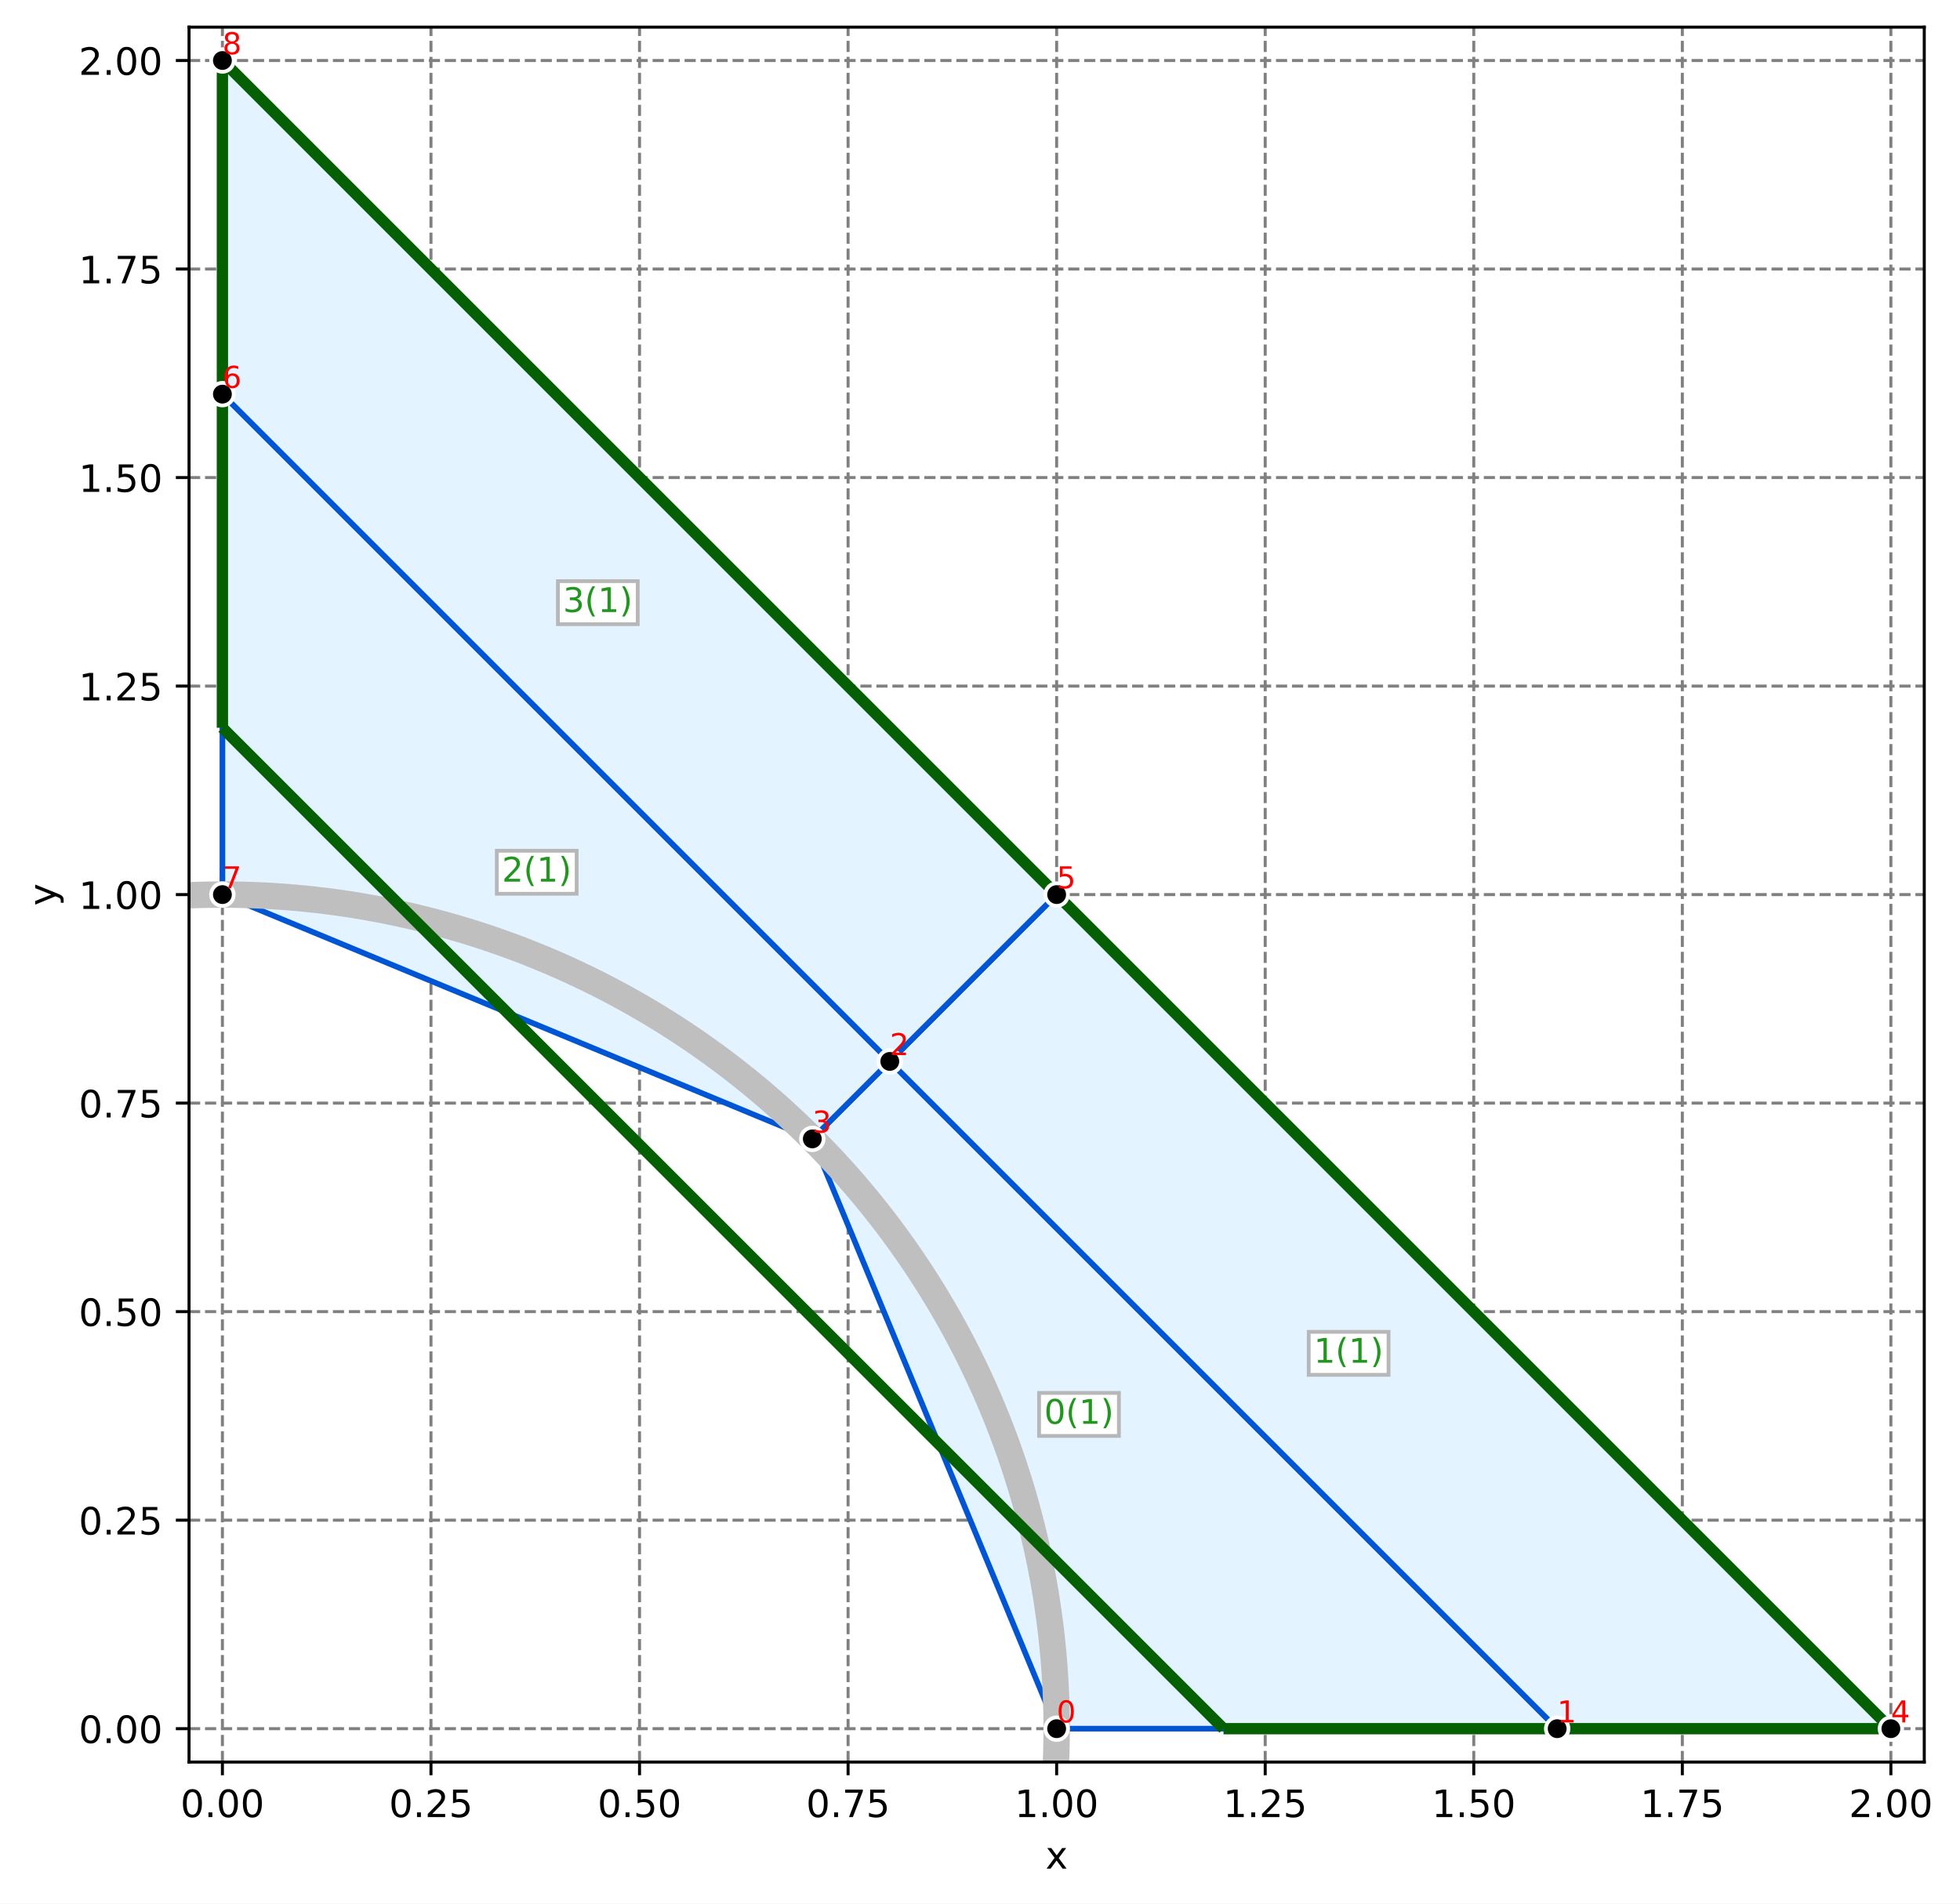
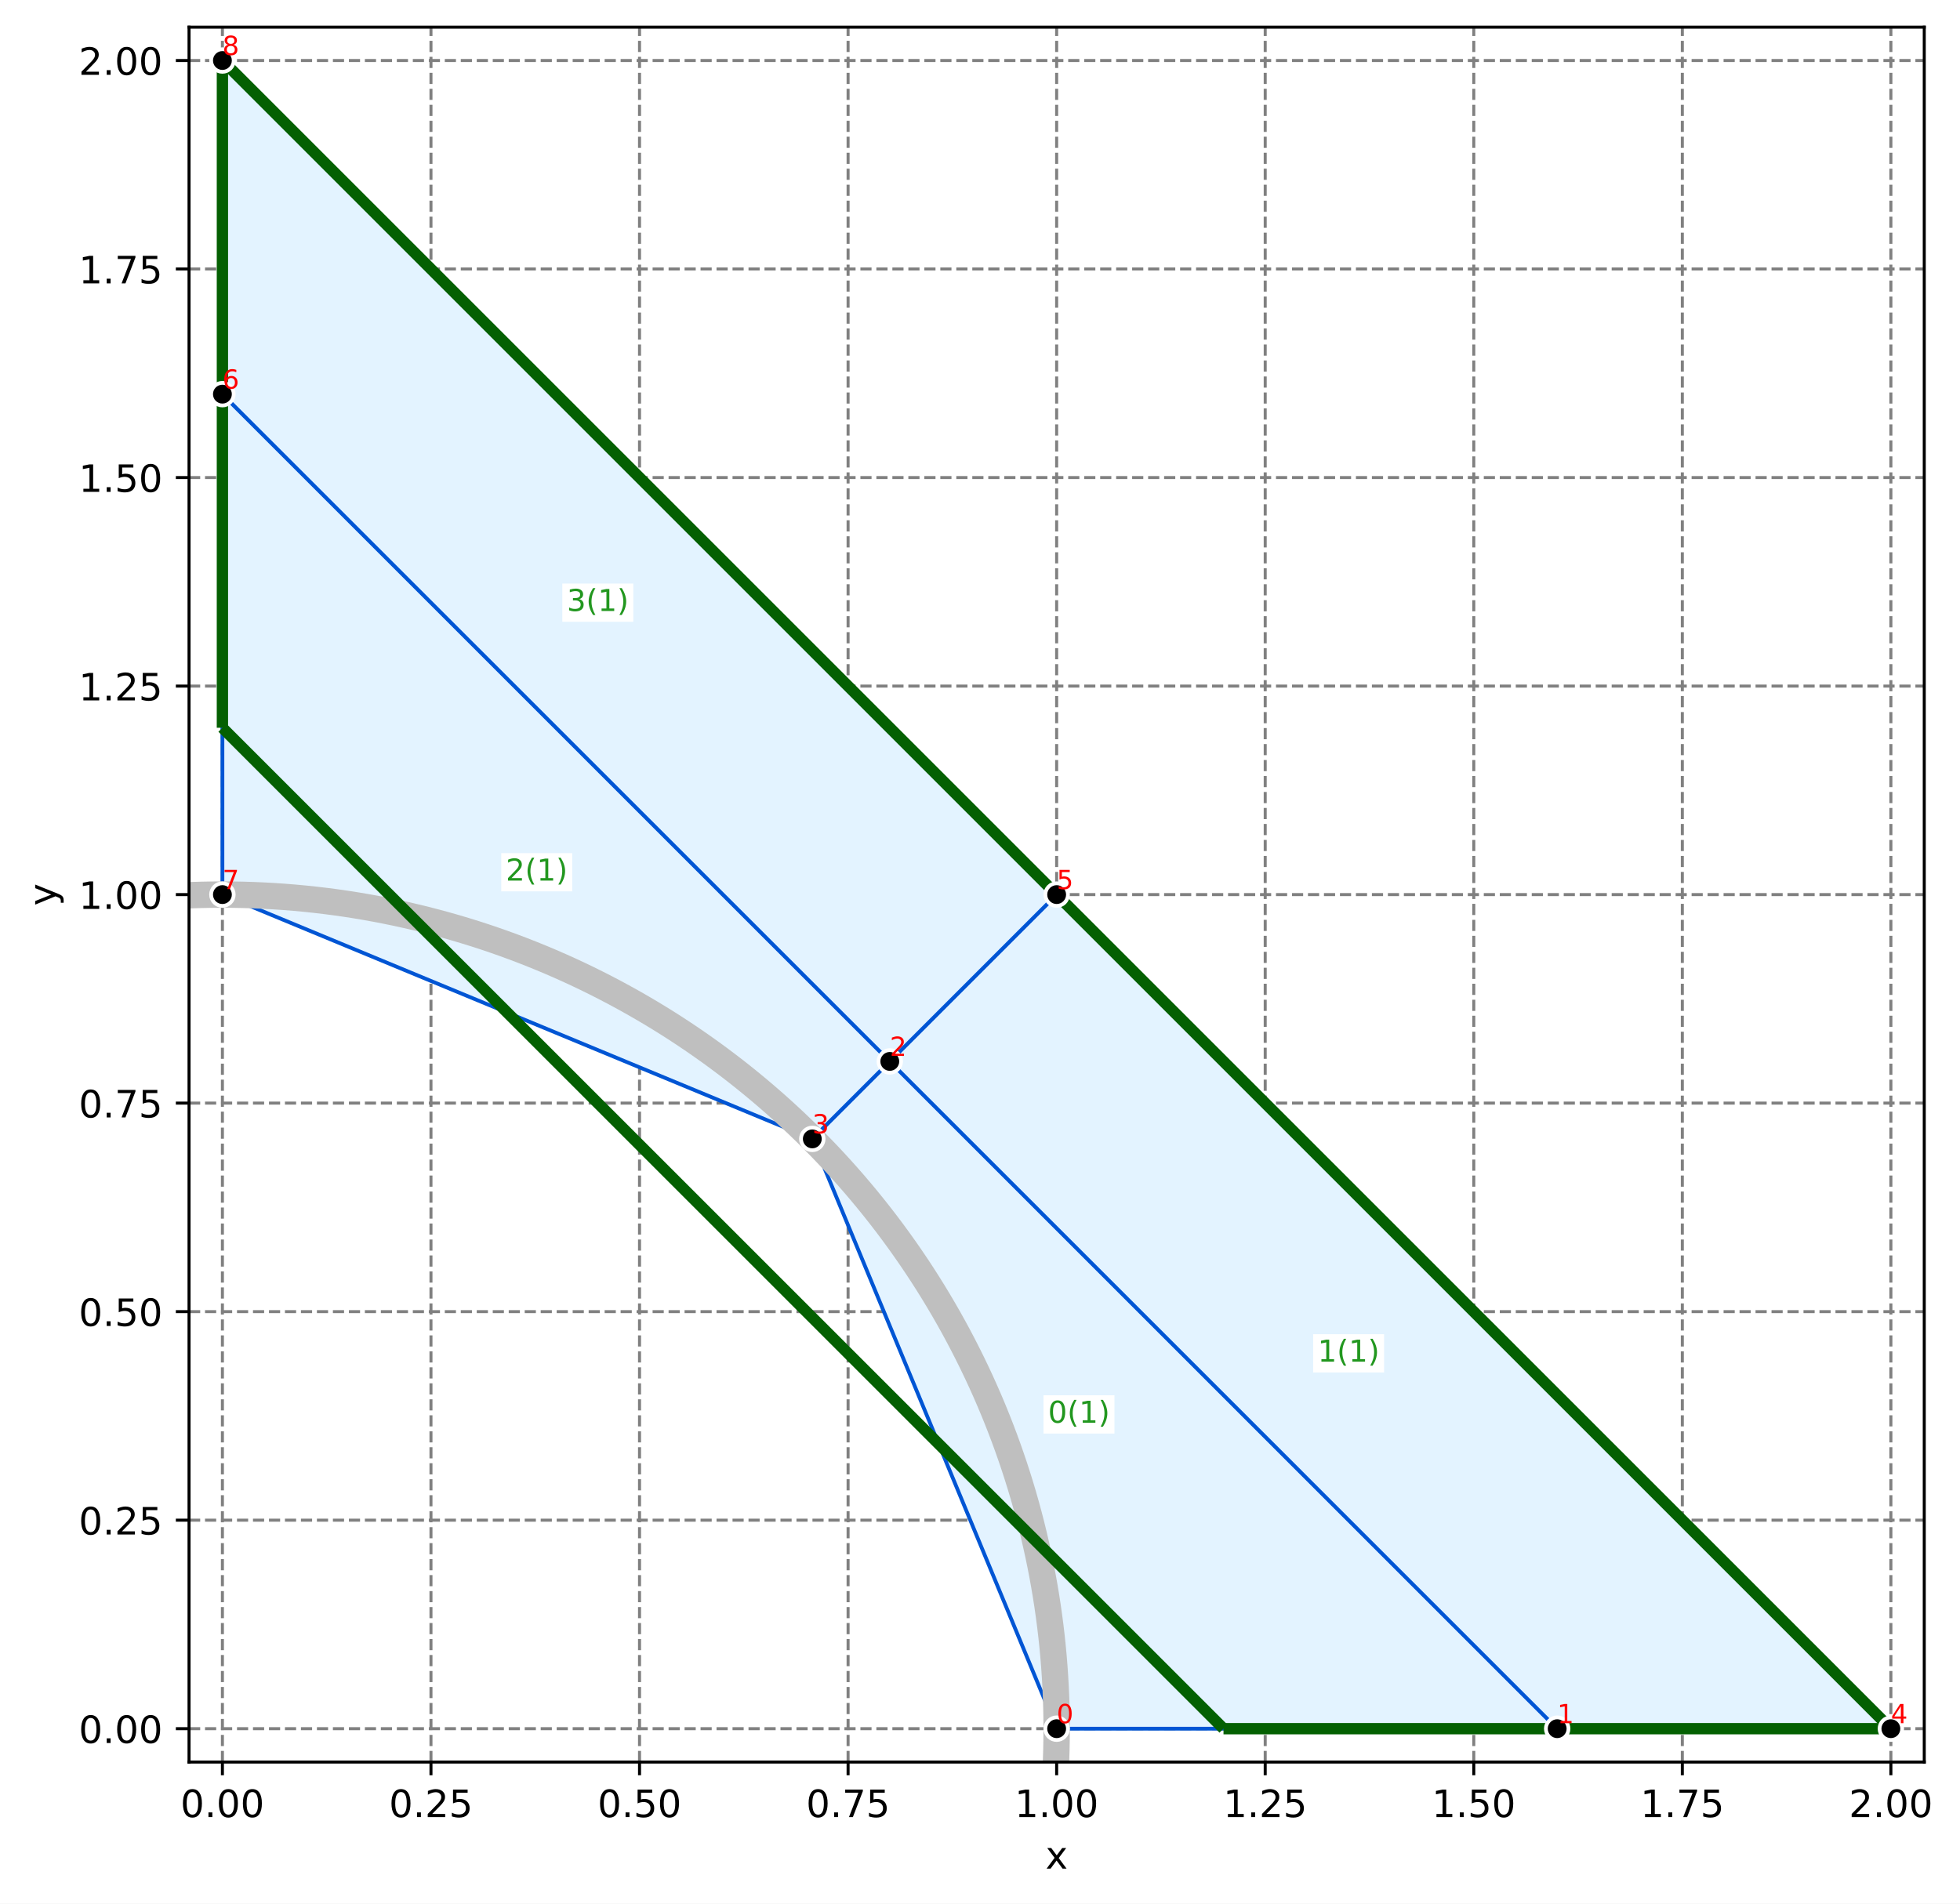
<svg xmlns="http://www.w3.org/2000/svg" xmlns:xlink="http://www.w3.org/1999/xlink" width="519.899pt" height="505.03pt" viewBox="0 0 519.899 505.03" version="1.1">
  <defs>
    <style type="text/css">*{stroke-linejoin: round; stroke-linecap: butt}</style>
  </defs>
  <g id="figure_1">
    <g id="patch_1">
      <path d="M 0 505.03  L 519.899 505.03  L 519.899 0  L 0 0  z " style="fill: #ffffff" />
    </g>
    <g id="axes_1">
      <g id="patch_2">
        <path d="M 50.144 467.474  L 510.418 467.474  L 510.418 7.2  L 50.144 7.2  z " style="fill: #ffffff" />
      </g>
      <g id="matplotlib.axis_1">
        <g id="xtick_1">
          <g id="line2d_1">
-             <path d="M 58.995 467.474  L 58.995 7.2  " clip-path="url(#pdf675027ca)" style="fill: none; stroke-dasharray: 2.96,1.28; stroke-dashoffset: 0; stroke: #808080; stroke-width: 0.8" />
+             <path d="M 58.995 467.474  L 58.995 7.2  " clip-path="url(#p0a4878328a)" style="fill: none; stroke-dasharray: 2.96,1.28; stroke-dashoffset: 0; stroke: #808080; stroke-width: 0.8" />
          </g>
          <g id="line2d_2">
            <defs>
-               <path id="ma4d0a26e0f" d="M 0 0  L 0 3.5  " style="stroke: #000000; stroke-width: 0.8" />
+               <path id="m61ec07b101" d="M 0 0  L 0 3.5  " style="stroke: #000000; stroke-width: 0.8" />
            </defs>
            <g>
-               <use xlink:href="#ma4d0a26e0f" x="58.995" y="467.474" style="stroke: #000000; stroke-width: 0.8" />
+               <use xlink:href="#m61ec07b101" x="58.995" y="467.474" style="stroke: #000000; stroke-width: 0.8" />
            </g>
          </g>
          <g id="text_1">
-             <g transform="translate(47.86236 482.0724)scale(0.1 -0.1)">
+             <g transform="translate(47.86236 482.0724) scale(0.1 -0.1)">
              <defs>
                <path id="DejaVuSans-30" d="M 2034 4250  Q 1547 4250 1301 3770  Q 1056 3291 1056 2328  Q 1056 1369 1301 889  Q 1547 409 2034 409  Q 2525 409 2770 889  Q 3016 1369 3016 2328  Q 3016 3291 2770 3770  Q 2525 4250 2034 4250  z M 2034 4750  Q 2819 4750 3233 4129  Q 3647 3509 3647 2328  Q 3647 1150 3233 529  Q 2819 -91 2034 -91  Q 1250 -91 836 529  Q 422 1150 422 2328  Q 422 3509 836 4129  Q 1250 4750 2034 4750  z " transform="scale(0.015625)" />
                <path id="DejaVuSans-2e" d="M 684 794  L 1344 794  L 1344 0  L 684 0  L 684 794  z " transform="scale(0.015625)" />
              </defs>
              <use xlink:href="#DejaVuSans-30" />
              <use xlink:href="#DejaVuSans-2e" x="63.623" />
              <use xlink:href="#DejaVuSans-30" x="95.41" />
              <use xlink:href="#DejaVuSans-30" x="159.033" />
            </g>
          </g>
        </g>
        <g id="xtick_2">
          <g id="line2d_3">
-             <path d="M 114.317 467.474  L 114.317 7.2  " clip-path="url(#pdf675027ca)" style="fill: none; stroke-dasharray: 2.96,1.28; stroke-dashoffset: 0; stroke: #808080; stroke-width: 0.8" />
+             <path d="M 114.317 467.474  L 114.317 7.2  " clip-path="url(#p0a4878328a)" style="fill: none; stroke-dasharray: 2.96,1.28; stroke-dashoffset: 0; stroke: #808080; stroke-width: 0.8" />
          </g>
          <g id="line2d_4">
            <g>
-               <use xlink:href="#ma4d0a26e0f" x="114.317" y="467.474" style="stroke: #000000; stroke-width: 0.8" />
+               <use xlink:href="#m61ec07b101" x="114.317" y="467.474" style="stroke: #000000; stroke-width: 0.8" />
            </g>
          </g>
          <g id="text_2">
-             <g transform="translate(103.1838 482.0724)scale(0.1 -0.1)">
+             <g transform="translate(103.1838 482.0724) scale(0.1 -0.1)">
              <defs>
                <path id="DejaVuSans-32" d="M 1228 531  L 3431 531  L 3431 0  L 469 0  L 469 531  Q 828 903 1448 1529  Q 2069 2156 2228 2338  Q 2531 2678 2651 2914  Q 2772 3150 2772 3378  Q 2772 3750 2511 3984  Q 2250 4219 1831 4219  Q 1534 4219 1204 4116  Q 875 4013 500 3803  L 500 4441  Q 881 4594 1212 4672  Q 1544 4750 1819 4750  Q 2544 4750 2975 4387  Q 3406 4025 3406 3419  Q 3406 3131 3298 2873  Q 3191 2616 2906 2266  Q 2828 2175 2409 1742  Q 1991 1309 1228 531  z " transform="scale(0.015625)" />
                <path id="DejaVuSans-35" d="M 691 4666  L 3169 4666  L 3169 4134  L 1269 4134  L 1269 2991  Q 1406 3038 1543 3061  Q 1681 3084 1819 3084  Q 2600 3084 3056 2656  Q 3513 2228 3513 1497  Q 3513 744 3044 326  Q 2575 -91 1722 -91  Q 1428 -91 1123 -41  Q 819 9 494 109  L 494 744  Q 775 591 1075 516  Q 1375 441 1709 441  Q 2250 441 2565 725  Q 2881 1009 2881 1497  Q 2881 1984 2565 2268  Q 2250 2553 1709 2553  Q 1456 2553 1204 2497  Q 953 2441 691 2322  L 691 4666  z " transform="scale(0.015625)" />
              </defs>
              <use xlink:href="#DejaVuSans-30" />
              <use xlink:href="#DejaVuSans-2e" x="63.623" />
              <use xlink:href="#DejaVuSans-32" x="95.41" />
              <use xlink:href="#DejaVuSans-35" x="159.033" />
            </g>
          </g>
        </g>
        <g id="xtick_3">
          <g id="line2d_5">
-             <path d="M 169.638 467.474  L 169.638 7.2  " clip-path="url(#pdf675027ca)" style="fill: none; stroke-dasharray: 2.96,1.28; stroke-dashoffset: 0; stroke: #808080; stroke-width: 0.8" />
+             <path d="M 169.638 467.474  L 169.638 7.2  " clip-path="url(#p0a4878328a)" style="fill: none; stroke-dasharray: 2.96,1.28; stroke-dashoffset: 0; stroke: #808080; stroke-width: 0.8" />
          </g>
          <g id="line2d_6">
            <g>
-               <use xlink:href="#ma4d0a26e0f" x="169.638" y="467.474" style="stroke: #000000; stroke-width: 0.8" />
+               <use xlink:href="#m61ec07b101" x="169.638" y="467.474" style="stroke: #000000; stroke-width: 0.8" />
            </g>
          </g>
          <g id="text_3">
-             <g transform="translate(158.5051 482.0724)scale(0.1 -0.1)">
+             <g transform="translate(158.5051 482.0724) scale(0.1 -0.1)">
              <use xlink:href="#DejaVuSans-30" />
              <use xlink:href="#DejaVuSans-2e" x="63.623" />
              <use xlink:href="#DejaVuSans-35" x="95.41" />
              <use xlink:href="#DejaVuSans-30" x="159.033" />
            </g>
          </g>
        </g>
        <g id="xtick_4">
          <g id="line2d_7">
-             <path d="M 224.959 467.474  L 224.959 7.2  " clip-path="url(#pdf675027ca)" style="fill: none; stroke-dasharray: 2.96,1.28; stroke-dashoffset: 0; stroke: #808080; stroke-width: 0.8" />
+             <path d="M 224.959 467.474  L 224.959 7.2  " clip-path="url(#p0a4878328a)" style="fill: none; stroke-dasharray: 2.96,1.28; stroke-dashoffset: 0; stroke: #808080; stroke-width: 0.8" />
          </g>
          <g id="line2d_8">
            <g>
-               <use xlink:href="#ma4d0a26e0f" x="224.959" y="467.474" style="stroke: #000000; stroke-width: 0.8" />
+               <use xlink:href="#m61ec07b101" x="224.959" y="467.474" style="stroke: #000000; stroke-width: 0.8" />
            </g>
          </g>
          <g id="text_4">
-             <g transform="translate(213.8265 482.0724)scale(0.1 -0.1)">
+             <g transform="translate(213.8265 482.0724) scale(0.1 -0.1)">
              <defs>
                <path id="DejaVuSans-37" d="M 525 4666  L 3525 4666  L 3525 4397  L 1831 0  L 1172 0  L 2766 4134  L 525 4134  L 525 4666  z " transform="scale(0.015625)" />
              </defs>
              <use xlink:href="#DejaVuSans-30" />
              <use xlink:href="#DejaVuSans-2e" x="63.623" />
              <use xlink:href="#DejaVuSans-37" x="95.41" />
              <use xlink:href="#DejaVuSans-35" x="159.033" />
            </g>
          </g>
        </g>
        <g id="xtick_5">
          <g id="line2d_9">
-             <path d="M 280.281 467.474  L 280.281 7.2  " clip-path="url(#pdf675027ca)" style="fill: none; stroke-dasharray: 2.96,1.28; stroke-dashoffset: 0; stroke: #808080; stroke-width: 0.8" />
+             <path d="M 280.281 467.474  L 280.281 7.2  " clip-path="url(#p0a4878328a)" style="fill: none; stroke-dasharray: 2.96,1.28; stroke-dashoffset: 0; stroke: #808080; stroke-width: 0.8" />
          </g>
          <g id="line2d_10">
            <g>
-               <use xlink:href="#ma4d0a26e0f" x="280.281" y="467.474" style="stroke: #000000; stroke-width: 0.8" />
+               <use xlink:href="#m61ec07b101" x="280.281" y="467.474" style="stroke: #000000; stroke-width: 0.8" />
            </g>
          </g>
          <g id="text_5">
-             <g transform="translate(269.1479 482.0724)scale(0.1 -0.1)">
+             <g transform="translate(269.1479 482.0724) scale(0.1 -0.1)">
              <defs>
                <path id="DejaVuSans-31" d="M 794 531  L 1825 531  L 1825 4091  L 703 3866  L 703 4441  L 1819 4666  L 2450 4666  L 2450 531  L 3481 531  L 3481 0  L 794 0  L 794 531  z " transform="scale(0.015625)" />
              </defs>
              <use xlink:href="#DejaVuSans-31" />
              <use xlink:href="#DejaVuSans-2e" x="63.623" />
              <use xlink:href="#DejaVuSans-30" x="95.41" />
              <use xlink:href="#DejaVuSans-30" x="159.033" />
            </g>
          </g>
        </g>
        <g id="xtick_6">
          <g id="line2d_11">
-             <path d="M 335.602 467.474  L 335.602 7.2  " clip-path="url(#pdf675027ca)" style="fill: none; stroke-dasharray: 2.96,1.28; stroke-dashoffset: 0; stroke: #808080; stroke-width: 0.8" />
+             <path d="M 335.602 467.474  L 335.602 7.2  " clip-path="url(#p0a4878328a)" style="fill: none; stroke-dasharray: 2.96,1.28; stroke-dashoffset: 0; stroke: #808080; stroke-width: 0.8" />
          </g>
          <g id="line2d_12">
            <g>
-               <use xlink:href="#ma4d0a26e0f" x="335.602" y="467.474" style="stroke: #000000; stroke-width: 0.8" />
+               <use xlink:href="#m61ec07b101" x="335.602" y="467.474" style="stroke: #000000; stroke-width: 0.8" />
            </g>
          </g>
          <g id="text_6">
-             <g transform="translate(324.4693 482.0724)scale(0.1 -0.1)">
+             <g transform="translate(324.4693 482.0724) scale(0.1 -0.1)">
              <use xlink:href="#DejaVuSans-31" />
              <use xlink:href="#DejaVuSans-2e" x="63.623" />
              <use xlink:href="#DejaVuSans-32" x="95.41" />
              <use xlink:href="#DejaVuSans-35" x="159.033" />
            </g>
          </g>
        </g>
        <g id="xtick_7">
          <g id="line2d_13">
-             <path d="M 390.924 467.474  L 390.924 7.2  " clip-path="url(#pdf675027ca)" style="fill: none; stroke-dasharray: 2.96,1.28; stroke-dashoffset: 0; stroke: #808080; stroke-width: 0.8" />
+             <path d="M 390.924 467.474  L 390.924 7.2  " clip-path="url(#p0a4878328a)" style="fill: none; stroke-dasharray: 2.96,1.28; stroke-dashoffset: 0; stroke: #808080; stroke-width: 0.8" />
          </g>
          <g id="line2d_14">
            <g>
-               <use xlink:href="#ma4d0a26e0f" x="390.924" y="467.474" style="stroke: #000000; stroke-width: 0.8" />
+               <use xlink:href="#m61ec07b101" x="390.924" y="467.474" style="stroke: #000000; stroke-width: 0.8" />
            </g>
          </g>
          <g id="text_7">
-             <g transform="translate(379.7907 482.0724)scale(0.1 -0.1)">
+             <g transform="translate(379.7907 482.0724) scale(0.1 -0.1)">
              <use xlink:href="#DejaVuSans-31" />
              <use xlink:href="#DejaVuSans-2e" x="63.623" />
              <use xlink:href="#DejaVuSans-35" x="95.41" />
              <use xlink:href="#DejaVuSans-30" x="159.033" />
            </g>
          </g>
        </g>
        <g id="xtick_8">
          <g id="line2d_15">
-             <path d="M 446.245 467.474  L 446.245 7.2  " clip-path="url(#pdf675027ca)" style="fill: none; stroke-dasharray: 2.96,1.28; stroke-dashoffset: 0; stroke: #808080; stroke-width: 0.8" />
+             <path d="M 446.245 467.474  L 446.245 7.2  " clip-path="url(#p0a4878328a)" style="fill: none; stroke-dasharray: 2.96,1.28; stroke-dashoffset: 0; stroke: #808080; stroke-width: 0.8" />
          </g>
          <g id="line2d_16">
            <g>
-               <use xlink:href="#ma4d0a26e0f" x="446.245" y="467.474" style="stroke: #000000; stroke-width: 0.8" />
+               <use xlink:href="#m61ec07b101" x="446.245" y="467.474" style="stroke: #000000; stroke-width: 0.8" />
            </g>
          </g>
          <g id="text_8">
-             <g transform="translate(435.1121 482.0724)scale(0.1 -0.1)">
+             <g transform="translate(435.1121 482.0724) scale(0.1 -0.1)">
              <use xlink:href="#DejaVuSans-31" />
              <use xlink:href="#DejaVuSans-2e" x="63.623" />
              <use xlink:href="#DejaVuSans-37" x="95.41" />
              <use xlink:href="#DejaVuSans-35" x="159.033" />
            </g>
          </g>
        </g>
        <g id="xtick_9">
          <g id="line2d_17">
-             <path d="M 501.566 467.474  L 501.566 7.2  " clip-path="url(#pdf675027ca)" style="fill: none; stroke-dasharray: 2.96,1.28; stroke-dashoffset: 0; stroke: #808080; stroke-width: 0.8" />
+             <path d="M 501.566 467.474  L 501.566 7.2  " clip-path="url(#p0a4878328a)" style="fill: none; stroke-dasharray: 2.96,1.28; stroke-dashoffset: 0; stroke: #808080; stroke-width: 0.8" />
          </g>
          <g id="line2d_18">
            <g>
-               <use xlink:href="#ma4d0a26e0f" x="501.566" y="467.474" style="stroke: #000000; stroke-width: 0.8" />
+               <use xlink:href="#m61ec07b101" x="501.566" y="467.474" style="stroke: #000000; stroke-width: 0.8" />
            </g>
          </g>
          <g id="text_9">
-             <g transform="translate(490.4335 482.0724)scale(0.1 -0.1)">
+             <g transform="translate(490.4335 482.0724) scale(0.1 -0.1)">
              <use xlink:href="#DejaVuSans-32" />
              <use xlink:href="#DejaVuSans-2e" x="63.623" />
              <use xlink:href="#DejaVuSans-30" x="95.41" />
              <use xlink:href="#DejaVuSans-30" x="159.033" />
            </g>
          </g>
        </g>
        <g id="text_10">
-           <g transform="translate(277.3214 495.7505)scale(0.1 -0.1)">
+           <g transform="translate(277.3214 495.7505) scale(0.1 -0.1)">
            <defs>
              <path id="DejaVuSans-78" d="M 3513 3500  L 2247 1797  L 3578 0  L 2900 0  L 1881 1375  L 863 0  L 184 0  L 1544 1831  L 300 3500  L 978 3500  L 1906 2253  L 2834 3500  L 3513 3500  z " transform="scale(0.015625)" />
            </defs>
            <use xlink:href="#DejaVuSans-78" />
          </g>
        </g>
      </g>
      <g id="matplotlib.axis_2">
        <g id="ytick_1">
          <g id="line2d_19">
-             <path d="M 50.144 458.623  L 510.418 458.623  " clip-path="url(#pdf675027ca)" style="fill: none; stroke-dasharray: 2.96,1.28; stroke-dashoffset: 0; stroke: #808080; stroke-width: 0.8" />
+             <path d="M 50.144 458.623  L 510.418 458.623  " clip-path="url(#p0a4878328a)" style="fill: none; stroke-dasharray: 2.96,1.28; stroke-dashoffset: 0; stroke: #808080; stroke-width: 0.8" />
          </g>
          <g id="line2d_20">
            <defs>
-               <path id="mbc39469e6e" d="M 0 0  L -3.5 0  " style="stroke: #000000; stroke-width: 0.8" />
+               <path id="mb8bd6ae62b" d="M 0 0  L -3.5 0  " style="stroke: #000000; stroke-width: 0.8" />
            </defs>
            <g>
-               <use xlink:href="#mbc39469e6e" x="50.144" y="458.623" style="stroke: #000000; stroke-width: 0.8" />
+               <use xlink:href="#mb8bd6ae62b" x="50.144" y="458.623" style="stroke: #000000; stroke-width: 0.8" />
            </g>
          </g>
          <g id="text_11">
-             <g transform="translate(20.87813 462.4218)scale(0.1 -0.1)">
+             <g transform="translate(20.87813 462.4218) scale(0.1 -0.1)">
              <use xlink:href="#DejaVuSans-30" />
              <use xlink:href="#DejaVuSans-2e" x="63.623" />
              <use xlink:href="#DejaVuSans-30" x="95.41" />
              <use xlink:href="#DejaVuSans-30" x="159.033" />
            </g>
          </g>
        </g>
        <g id="ytick_2">
          <g id="line2d_21">
-             <path d="M 50.144 403.301  L 510.418 403.301  " clip-path="url(#pdf675027ca)" style="fill: none; stroke-dasharray: 2.96,1.28; stroke-dashoffset: 0; stroke: #808080; stroke-width: 0.8" />
+             <path d="M 50.144 403.301  L 510.418 403.301  " clip-path="url(#p0a4878328a)" style="fill: none; stroke-dasharray: 2.96,1.28; stroke-dashoffset: 0; stroke: #808080; stroke-width: 0.8" />
          </g>
          <g id="line2d_22">
            <g>
-               <use xlink:href="#mbc39469e6e" x="50.144" y="403.301" style="stroke: #000000; stroke-width: 0.8" />
+               <use xlink:href="#mb8bd6ae62b" x="50.144" y="403.301" style="stroke: #000000; stroke-width: 0.8" />
            </g>
          </g>
          <g id="text_12">
-             <g transform="translate(20.87813 407.1004)scale(0.1 -0.1)">
+             <g transform="translate(20.87813 407.1004) scale(0.1 -0.1)">
              <use xlink:href="#DejaVuSans-30" />
              <use xlink:href="#DejaVuSans-2e" x="63.623" />
              <use xlink:href="#DejaVuSans-32" x="95.41" />
              <use xlink:href="#DejaVuSans-35" x="159.033" />
            </g>
          </g>
        </g>
        <g id="ytick_3">
          <g id="line2d_23">
-             <path d="M 50.144 347.98  L 510.418 347.98  " clip-path="url(#pdf675027ca)" style="fill: none; stroke-dasharray: 2.96,1.28; stroke-dashoffset: 0; stroke: #808080; stroke-width: 0.8" />
+             <path d="M 50.144 347.98  L 510.418 347.98  " clip-path="url(#p0a4878328a)" style="fill: none; stroke-dasharray: 2.96,1.28; stroke-dashoffset: 0; stroke: #808080; stroke-width: 0.8" />
          </g>
          <g id="line2d_24">
            <g>
-               <use xlink:href="#mbc39469e6e" x="50.144" y="347.98" style="stroke: #000000; stroke-width: 0.8" />
+               <use xlink:href="#mb8bd6ae62b" x="50.144" y="347.98" style="stroke: #000000; stroke-width: 0.8" />
            </g>
          </g>
          <g id="text_13">
-             <g transform="translate(20.87813 351.779)scale(0.1 -0.1)">
+             <g transform="translate(20.87813 351.779) scale(0.1 -0.1)">
              <use xlink:href="#DejaVuSans-30" />
              <use xlink:href="#DejaVuSans-2e" x="63.623" />
              <use xlink:href="#DejaVuSans-35" x="95.41" />
              <use xlink:href="#DejaVuSans-30" x="159.033" />
            </g>
          </g>
        </g>
        <g id="ytick_4">
          <g id="line2d_25">
-             <path d="M 50.144 292.658  L 510.418 292.658  " clip-path="url(#pdf675027ca)" style="fill: none; stroke-dasharray: 2.96,1.28; stroke-dashoffset: 0; stroke: #808080; stroke-width: 0.8" />
+             <path d="M 50.144 292.658  L 510.418 292.658  " clip-path="url(#p0a4878328a)" style="fill: none; stroke-dasharray: 2.96,1.28; stroke-dashoffset: 0; stroke: #808080; stroke-width: 0.8" />
          </g>
          <g id="line2d_26">
            <g>
-               <use xlink:href="#mbc39469e6e" x="50.144" y="292.658" style="stroke: #000000; stroke-width: 0.8" />
+               <use xlink:href="#mb8bd6ae62b" x="50.144" y="292.658" style="stroke: #000000; stroke-width: 0.8" />
            </g>
          </g>
          <g id="text_14">
-             <g transform="translate(20.87813 296.4576)scale(0.1 -0.1)">
+             <g transform="translate(20.87813 296.4576) scale(0.1 -0.1)">
              <use xlink:href="#DejaVuSans-30" />
              <use xlink:href="#DejaVuSans-2e" x="63.623" />
              <use xlink:href="#DejaVuSans-37" x="95.41" />
              <use xlink:href="#DejaVuSans-35" x="159.033" />
            </g>
          </g>
        </g>
        <g id="ytick_5">
          <g id="line2d_27">
-             <path d="M 50.144 237.337  L 510.418 237.337  " clip-path="url(#pdf675027ca)" style="fill: none; stroke-dasharray: 2.96,1.28; stroke-dashoffset: 0; stroke: #808080; stroke-width: 0.8" />
+             <path d="M 50.144 237.337  L 510.418 237.337  " clip-path="url(#p0a4878328a)" style="fill: none; stroke-dasharray: 2.96,1.28; stroke-dashoffset: 0; stroke: #808080; stroke-width: 0.8" />
          </g>
          <g id="line2d_28">
            <g>
-               <use xlink:href="#mbc39469e6e" x="50.144" y="237.337" style="stroke: #000000; stroke-width: 0.8" />
+               <use xlink:href="#mb8bd6ae62b" x="50.144" y="237.337" style="stroke: #000000; stroke-width: 0.8" />
            </g>
          </g>
          <g id="text_15">
-             <g transform="translate(20.87813 241.1362)scale(0.1 -0.1)">
+             <g transform="translate(20.87813 241.1362) scale(0.1 -0.1)">
              <use xlink:href="#DejaVuSans-31" />
              <use xlink:href="#DejaVuSans-2e" x="63.623" />
              <use xlink:href="#DejaVuSans-30" x="95.41" />
              <use xlink:href="#DejaVuSans-30" x="159.033" />
            </g>
          </g>
        </g>
        <g id="ytick_6">
          <g id="line2d_29">
-             <path d="M 50.144 182.016  L 510.418 182.016  " clip-path="url(#pdf675027ca)" style="fill: none; stroke-dasharray: 2.96,1.28; stroke-dashoffset: 0; stroke: #808080; stroke-width: 0.8" />
+             <path d="M 50.144 182.016  L 510.418 182.016  " clip-path="url(#p0a4878328a)" style="fill: none; stroke-dasharray: 2.96,1.28; stroke-dashoffset: 0; stroke: #808080; stroke-width: 0.8" />
          </g>
          <g id="line2d_30">
            <g>
-               <use xlink:href="#mbc39469e6e" x="50.144" y="182.016" style="stroke: #000000; stroke-width: 0.8" />
+               <use xlink:href="#mb8bd6ae62b" x="50.144" y="182.016" style="stroke: #000000; stroke-width: 0.8" />
            </g>
          </g>
          <g id="text_16">
-             <g transform="translate(20.87813 185.8148)scale(0.1 -0.1)">
+             <g transform="translate(20.87813 185.8148) scale(0.1 -0.1)">
              <use xlink:href="#DejaVuSans-31" />
              <use xlink:href="#DejaVuSans-2e" x="63.623" />
              <use xlink:href="#DejaVuSans-32" x="95.41" />
              <use xlink:href="#DejaVuSans-35" x="159.033" />
            </g>
          </g>
        </g>
        <g id="ytick_7">
          <g id="line2d_31">
-             <path d="M 50.144 126.694  L 510.418 126.694  " clip-path="url(#pdf675027ca)" style="fill: none; stroke-dasharray: 2.96,1.28; stroke-dashoffset: 0; stroke: #808080; stroke-width: 0.8" />
+             <path d="M 50.144 126.694  L 510.418 126.694  " clip-path="url(#p0a4878328a)" style="fill: none; stroke-dasharray: 2.96,1.28; stroke-dashoffset: 0; stroke: #808080; stroke-width: 0.8" />
          </g>
          <g id="line2d_32">
            <g>
-               <use xlink:href="#mbc39469e6e" x="50.144" y="126.694" style="stroke: #000000; stroke-width: 0.8" />
+               <use xlink:href="#mb8bd6ae62b" x="50.144" y="126.694" style="stroke: #000000; stroke-width: 0.8" />
            </g>
          </g>
          <g id="text_17">
-             <g transform="translate(20.87813 130.4934)scale(0.1 -0.1)">
+             <g transform="translate(20.87813 130.4934) scale(0.1 -0.1)">
              <use xlink:href="#DejaVuSans-31" />
              <use xlink:href="#DejaVuSans-2e" x="63.623" />
              <use xlink:href="#DejaVuSans-35" x="95.41" />
              <use xlink:href="#DejaVuSans-30" x="159.033" />
            </g>
          </g>
        </g>
        <g id="ytick_8">
          <g id="line2d_33">
-             <path d="M 50.144 71.373  L 510.418 71.373  " clip-path="url(#pdf675027ca)" style="fill: none; stroke-dasharray: 2.96,1.28; stroke-dashoffset: 0; stroke: #808080; stroke-width: 0.8" />
+             <path d="M 50.144 71.373  L 510.418 71.373  " clip-path="url(#p0a4878328a)" style="fill: none; stroke-dasharray: 2.96,1.28; stroke-dashoffset: 0; stroke: #808080; stroke-width: 0.8" />
          </g>
          <g id="line2d_34">
            <g>
-               <use xlink:href="#mbc39469e6e" x="50.144" y="71.373" style="stroke: #000000; stroke-width: 0.8" />
+               <use xlink:href="#mb8bd6ae62b" x="50.144" y="71.373" style="stroke: #000000; stroke-width: 0.8" />
            </g>
          </g>
          <g id="text_18">
-             <g transform="translate(20.87813 75.17203)scale(0.1 -0.1)">
+             <g transform="translate(20.87813 75.17203) scale(0.1 -0.1)">
              <use xlink:href="#DejaVuSans-31" />
              <use xlink:href="#DejaVuSans-2e" x="63.623" />
              <use xlink:href="#DejaVuSans-37" x="95.41" />
              <use xlink:href="#DejaVuSans-35" x="159.033" />
            </g>
          </g>
        </g>
        <g id="ytick_9">
          <g id="line2d_35">
-             <path d="M 50.144 16.051  L 510.418 16.051  " clip-path="url(#pdf675027ca)" style="fill: none; stroke-dasharray: 2.96,1.28; stroke-dashoffset: 0; stroke: #808080; stroke-width: 0.8" />
+             <path d="M 50.144 16.051  L 510.418 16.051  " clip-path="url(#p0a4878328a)" style="fill: none; stroke-dasharray: 2.96,1.28; stroke-dashoffset: 0; stroke: #808080; stroke-width: 0.8" />
          </g>
          <g id="line2d_36">
            <g>
-               <use xlink:href="#mbc39469e6e" x="50.144" y="16.051" style="stroke: #000000; stroke-width: 0.8" />
+               <use xlink:href="#mb8bd6ae62b" x="50.144" y="16.051" style="stroke: #000000; stroke-width: 0.8" />
            </g>
          </g>
          <g id="text_19">
-             <g transform="translate(20.87813 19.85064)scale(0.1 -0.1)">
+             <g transform="translate(20.87813 19.85064) scale(0.1 -0.1)">
              <use xlink:href="#DejaVuSans-32" />
              <use xlink:href="#DejaVuSans-2e" x="63.623" />
              <use xlink:href="#DejaVuSans-30" x="95.41" />
              <use xlink:href="#DejaVuSans-30" x="159.033" />
            </g>
          </g>
        </g>
        <g id="text_20">
-           <g transform="translate(14.79844 240.2964)rotate(-90)scale(0.1 -0.1)">
+           <g transform="translate(14.79844 240.2964) rotate(-90) scale(0.1 -0.1)">
            <defs>
              <path id="DejaVuSans-79" d="M 2059 -325  Q 1816 -950 1584 -1140  Q 1353 -1331 966 -1331  L 506 -1331  L 506 -850  L 844 -850  Q 1081 -850 1212 -737  Q 1344 -625 1503 -206  L 1606 56  L 191 3500  L 800 3500  L 1894 763  L 2988 3500  L 3597 3500  L 2059 -325  z " transform="scale(0.015625)" />
            </defs>
            <use xlink:href="#DejaVuSans-79" />
          </g>
        </g>
      </g>
      <g id="patch_3">
-         <path d="M 280.281 458.623  L 413.052 458.623  L 236.024 281.594  L 215.468 302.15  L 280.281 458.623  " style="fill: #e3f3ff; stroke: #0055d4; stroke-width: 1.5; stroke-linejoin: miter" />
+         <path d="M 280.281 458.623  L 413.052 458.623  L 236.024 281.594  L 215.468 302.15  L 280.281 458.623  " style="fill: #e3f3ff; stroke: #0055d4; stroke-linejoin: miter" />
      </g>
      <g id="patch_4">
-         <path d="M 413.052 458.623  L 501.566 458.623  L 280.281 237.337  L 236.024 281.594  L 413.052 458.623  " style="fill: #e3f3ff; stroke: #0055d4; stroke-width: 1.5; stroke-linejoin: miter" />
+         <path d="M 413.052 458.623  L 501.566 458.623  L 280.281 237.337  L 236.024 281.594  L 413.052 458.623  " style="fill: #e3f3ff; stroke: #0055d4; stroke-linejoin: miter" />
      </g>
      <g id="patch_5">
-         <path d="M 215.468 302.15  L 236.024 281.594  L 58.995 104.566  L 58.995 237.337  L 215.468 302.15  " style="fill: #e3f3ff; stroke: #0055d4; stroke-width: 1.5; stroke-linejoin: miter" />
+         <path d="M 215.468 302.15  L 236.024 281.594  L 58.995 104.566  L 58.995 237.337  L 215.468 302.15  " style="fill: #e3f3ff; stroke: #0055d4; stroke-linejoin: miter" />
      </g>
      <g id="patch_6">
-         <path d="M 236.024 281.594  L 280.281 237.337  L 58.995 16.051  L 58.995 104.566  L 236.024 281.594  " style="fill: #e3f3ff; stroke: #0055d4; stroke-width: 1.5; stroke-linejoin: miter" />
+         <path d="M 236.024 281.594  L 280.281 237.337  L 58.995 16.051  L 58.995 104.566  L 236.024 281.594  " style="fill: #e3f3ff; stroke: #0055d4; stroke-linejoin: miter" />
      </g>
      <g id="patch_7">
-         <path d="M 58.995 679.908  C 117.681 679.908 173.971 656.592 215.468 615.095  C 256.965 573.598 280.281 517.308 280.281 458.623  C 280.281 399.937 256.965 343.647 215.468 302.15  C 173.971 260.653 117.681 237.337 58.995 237.337  C 0.31 237.337 -55.98 260.653 -97.477 302.15  C -138.974 343.647 -162.29 399.937 -162.29 458.623  C -162.29 517.308 -138.974 573.598 -97.477 615.095  C -55.98 656.592 0.31 679.908 58.995 679.908  " clip-path="url(#pdf675027ca)" style="fill: none; stroke: #bfbfbf; stroke-width: 7; stroke-linejoin: miter" />
+         <path d="M 58.995 679.908  C 117.681 679.908 173.971 656.592 215.468 615.095  C 256.965 573.598 280.281 517.308 280.281 458.623  C 280.281 399.937 256.965 343.647 215.468 302.15  C 173.971 260.653 117.681 237.337 58.995 237.337  C 0.31 237.337 -55.98 260.653 -97.477 302.15  C -138.974 343.647 -162.29 399.937 -162.29 458.623  C -162.29 517.308 -138.974 573.598 -97.477 615.095  C -55.98 656.592 0.31 679.908 58.995 679.908  " clip-path="url(#p0a4878328a)" style="fill: none; stroke: #bfbfbf; stroke-width: 7; stroke-linejoin: miter" />
      </g>
      <g id="patch_8">
-         <path d="M 501.566 458.623  L 483.863 458.623  L 466.161 458.623  L 448.458 458.623  L 430.755 458.623  L 413.052 458.623  L 395.349 458.623  L 377.646 458.623  L 359.944 458.623  L 342.241 458.623  L 324.538 458.623  " clip-path="url(#pdf675027ca)" style="fill: none; stroke: #046002; stroke-width: 3; stroke-linejoin: miter" />
+         <path d="M 501.566 458.623  L 483.863 458.623  L 466.161 458.623  L 448.458 458.623  L 430.755 458.623  L 413.052 458.623  L 395.349 458.623  L 377.646 458.623  L 359.944 458.623  L 342.241 458.623  L 324.538 458.623  " clip-path="url(#p0a4878328a)" style="fill: none; stroke: #046002; stroke-width: 3; stroke-linejoin: miter" />
      </g>
      <g id="patch_9">
-         <path d="M 58.995 16.051  L 103.252 60.309  L 147.509 104.566  L 191.767 148.823  L 236.024 193.08  L 280.281 237.337  L 324.538 281.594  L 368.795 325.851  L 413.052 370.108  L 457.309 414.365  L 501.566 458.623  " clip-path="url(#pdf675027ca)" style="fill: none; stroke: #046002; stroke-width: 3; stroke-linejoin: miter" />
+         <path d="M 58.995 16.051  L 103.252 60.309  L 147.509 104.566  L 191.767 148.823  L 236.024 193.08  L 280.281 237.337  L 324.538 281.594  L 368.795 325.851  L 413.052 370.108  L 457.309 414.365  L 501.566 458.623  " clip-path="url(#p0a4878328a)" style="fill: none; stroke: #046002; stroke-width: 3; stroke-linejoin: miter" />
      </g>
      <g id="patch_10">
-         <path d="M 58.995 193.08  L 58.995 175.377  L 58.995 157.674  L 58.995 139.971  L 58.995 122.268  L 58.995 104.566  L 58.995 86.863  L 58.995 69.16  L 58.995 51.457  L 58.995 33.754  L 58.995 16.051  " clip-path="url(#pdf675027ca)" style="fill: none; stroke: #046002; stroke-width: 3; stroke-linejoin: miter" />
+         <path d="M 58.995 193.08  L 58.995 175.377  L 58.995 157.674  L 58.995 139.971  L 58.995 122.268  L 58.995 104.566  L 58.995 86.863  L 58.995 69.16  L 58.995 51.457  L 58.995 33.754  L 58.995 16.051  " clip-path="url(#p0a4878328a)" style="fill: none; stroke: #046002; stroke-width: 3; stroke-linejoin: miter" />
      </g>
      <g id="patch_11">
-         <path d="M 324.538 458.623  L 297.984 432.068  L 271.429 405.514  L 244.875 378.96  L 218.321 352.405  L 191.767 325.851  L 165.212 299.297  L 138.658 272.743  L 112.104 246.188  L 85.549 219.634  L 58.995 193.08  " clip-path="url(#pdf675027ca)" style="fill: none; stroke: #046002; stroke-width: 3; stroke-linejoin: miter" />
+         <path d="M 324.538 458.623  L 297.984 432.068  L 271.429 405.514  L 244.875 378.96  L 218.321 352.405  L 191.767 325.851  L 165.212 299.297  L 138.658 272.743  L 112.104 246.188  L 85.549 219.634  L 58.995 193.08  " clip-path="url(#p0a4878328a)" style="fill: none; stroke: #046002; stroke-width: 3; stroke-linejoin: miter" />
      </g>
      <g id="line2d_37">
        <defs>
-           <path id="m0c3b4685fa" d="M 0 3  C 0.796 3 1.559 2.684 2.121 2.121  C 2.684 1.559 3 0.796 3 0  C 3 -0.796 2.684 -1.559 2.121 -2.121  C 1.559 -2.684 0.796 -3 0 -3  C -0.796 -3 -1.559 -2.684 -2.121 -2.121  C -2.684 -1.559 -3 -0.796 -3 0  C -3 0.796 -2.684 1.559 -2.121 2.121  C -1.559 2.684 -0.796 3 0 3  z " style="stroke: #ffffff" />
+           <path id="m7f9d2c2887" d="M 0 3  C 0.796 3 1.559 2.684 2.121 2.121  C 2.684 1.559 3 0.796 3 0  C 3 -0.796 2.684 -1.559 2.121 -2.121  C 1.559 -2.684 0.796 -3 0 -3  C -0.796 -3 -1.559 -2.684 -2.121 -2.121  C -2.684 -1.559 -3 -0.796 -3 0  C -3 0.796 -2.684 1.559 -2.121 2.121  C -1.559 2.684 -0.796 3 0 3  z " style="stroke: #ffffff" />
        </defs>
        <g>
-           <use xlink:href="#m0c3b4685fa" x="280.281" y="458.623" style="stroke: #ffffff" />
-           <use xlink:href="#m0c3b4685fa" x="413.052" y="458.623" style="stroke: #ffffff" />
-           <use xlink:href="#m0c3b4685fa" x="236.024" y="281.594" style="stroke: #ffffff" />
-           <use xlink:href="#m0c3b4685fa" x="215.468" y="302.15" style="stroke: #ffffff" />
-           <use xlink:href="#m0c3b4685fa" x="501.566" y="458.623" style="stroke: #ffffff" />
-           <use xlink:href="#m0c3b4685fa" x="280.281" y="237.337" style="stroke: #ffffff" />
-           <use xlink:href="#m0c3b4685fa" x="58.995" y="104.566" style="stroke: #ffffff" />
-           <use xlink:href="#m0c3b4685fa" x="58.995" y="237.337" style="stroke: #ffffff" />
-           <use xlink:href="#m0c3b4685fa" x="58.995" y="16.051" style="stroke: #ffffff" />
+           <use xlink:href="#m7f9d2c2887" x="280.281" y="458.623" style="stroke: #ffffff" />
+           <use xlink:href="#m7f9d2c2887" x="413.052" y="458.623" style="stroke: #ffffff" />
+           <use xlink:href="#m7f9d2c2887" x="236.024" y="281.594" style="stroke: #ffffff" />
+           <use xlink:href="#m7f9d2c2887" x="215.468" y="302.15" style="stroke: #ffffff" />
+           <use xlink:href="#m7f9d2c2887" x="501.566" y="458.623" style="stroke: #ffffff" />
+           <use xlink:href="#m7f9d2c2887" x="280.281" y="237.337" style="stroke: #ffffff" />
+           <use xlink:href="#m7f9d2c2887" x="58.995" y="104.566" style="stroke: #ffffff" />
+           <use xlink:href="#m7f9d2c2887" x="58.995" y="237.337" style="stroke: #ffffff" />
+           <use xlink:href="#m7f9d2c2887" x="58.995" y="16.051" style="stroke: #ffffff" />
        </g>
      </g>
      <g id="patch_12">
        <path d="M 50.144 467.474  L 50.144 7.2  " style="fill: none; stroke: #000000; stroke-width: 0.8; stroke-linejoin: miter; stroke-linecap: square" />
      </g>
      <g id="patch_13">
        <path d="M 510.418 467.474  L 510.418 7.2  " style="fill: none; stroke: #000000; stroke-width: 0.8; stroke-linejoin: miter; stroke-linecap: square" />
      </g>
      <g id="patch_14">
        <path d="M 50.144 467.474  L 510.418 467.474  " style="fill: none; stroke: #000000; stroke-width: 0.8; stroke-linejoin: miter; stroke-linecap: square" />
      </g>
      <g id="patch_15">
        <path d="M 50.144 7.2  L 510.418 7.2  " style="fill: none; stroke: #000000; stroke-width: 0.8; stroke-linejoin: miter; stroke-linecap: square" />
      </g>
      <g id="text_21">
        <g id="patch_16">
-           <path d="M 275.618 380.952  L 296.794 380.952  L 296.794 369.542  L 275.618 369.542  z " style="fill: #ffffff; stroke: #b7b7b7; stroke-linejoin: miter" />
-         </g>
-         <g style="fill: #22971f" transform="translate(276.9684 377.7307)scale(0.09 -0.09)">
+           <path d="M 276.795 380.319  L 295.617 380.319  L 295.617 370.176  L 276.795 370.176  z " style="fill: #ffffff" />
+         </g>
+         <g style="fill: #22971f" transform="translate(277.9948 377.4548) scale(0.08 -0.08)">
          <defs>
            <path id="DejaVuSans-28" d="M 1984 4856  Q 1566 4138 1362 3434  Q 1159 2731 1159 2009  Q 1159 1288 1364 580  Q 1569 -128 1984 -844  L 1484 -844  Q 1016 -109 783 600  Q 550 1309 550 2009  Q 550 2706 781 3412  Q 1013 4119 1484 4856  L 1984 4856  z " transform="scale(0.015625)" />
            <path id="DejaVuSans-29" d="M 513 4856  L 1013 4856  Q 1481 4119 1714 3412  Q 1947 2706 1947 2009  Q 1947 1309 1714 600  Q 1481 -109 1013 -844  L 513 -844  Q 928 -128 1133 580  Q 1338 1288 1338 2009  Q 1338 2731 1133 3434  Q 928 4138 513 4856  z " transform="scale(0.015625)" />
          </defs>
          <use xlink:href="#DejaVuSans-30" />
          <use xlink:href="#DejaVuSans-28" x="63.623" />
          <use xlink:href="#DejaVuSans-31" x="102.637" />
          <use xlink:href="#DejaVuSans-29" x="166.26" />
        </g>
      </g>
      <g id="text_22">
        <g id="patch_17">
-           <path d="M 347.143 364.749  L 368.318 364.749  L 368.318 353.339  L 347.143 353.339  z " style="fill: #ffffff; stroke: #b7b7b7; stroke-linejoin: miter" />
-         </g>
-         <g style="fill: #22971f" transform="translate(348.493 361.5275)scale(0.09 -0.09)">
+           <path d="M 348.319 364.115  L 367.142 364.115  L 367.142 353.973  L 348.319 353.973  z " style="fill: #ffffff" />
+         </g>
+         <g style="fill: #22971f" transform="translate(349.5194 361.2515) scale(0.08 -0.08)">
          <use xlink:href="#DejaVuSans-31" />
          <use xlink:href="#DejaVuSans-28" x="63.623" />
          <use xlink:href="#DejaVuSans-31" x="102.637" />
          <use xlink:href="#DejaVuSans-29" x="166.26" />
        </g>
      </g>
      <g id="text_23">
        <g id="patch_18">
-           <path d="M 131.783 237.117  L 152.958 237.117  L 152.958 225.707  L 131.783 225.707  z " style="fill: #ffffff; stroke: #b7b7b7; stroke-linejoin: miter" />
-         </g>
-         <g style="fill: #22971f" transform="translate(133.1328 233.8951)scale(0.09 -0.09)">
+           <path d="M 132.959 236.483  L 151.782 236.483  L 151.782 226.34  L 132.959 226.34  z " style="fill: #ffffff" />
+         </g>
+         <g style="fill: #22971f" transform="translate(134.1592 233.6192) scale(0.08 -0.08)">
          <use xlink:href="#DejaVuSans-32" />
          <use xlink:href="#DejaVuSans-28" x="63.623" />
          <use xlink:href="#DejaVuSans-31" x="102.637" />
          <use xlink:href="#DejaVuSans-29" x="166.26" />
        </g>
      </g>
      <g id="text_24">
        <g id="patch_19">
-           <path d="M 147.986 165.592  L 169.161 165.592  L 169.161 154.182  L 147.986 154.182  z " style="fill: #ffffff; stroke: #b7b7b7; stroke-linejoin: miter" />
-         </g>
-         <g style="fill: #22971f" transform="translate(149.336 162.3705)scale(0.09 -0.09)">
+           <path d="M 149.162 164.958  L 167.985 164.958  L 167.985 154.816  L 149.162 154.816  z " style="fill: #ffffff" />
+         </g>
+         <g style="fill: #22971f" transform="translate(150.3624 162.0945) scale(0.08 -0.08)">
          <defs>
            <path id="DejaVuSans-33" d="M 2597 2516  Q 3050 2419 3304 2112  Q 3559 1806 3559 1356  Q 3559 666 3084 287  Q 2609 -91 1734 -91  Q 1441 -91 1130 -33  Q 819 25 488 141  L 488 750  Q 750 597 1062 519  Q 1375 441 1716 441  Q 2309 441 2620 675  Q 2931 909 2931 1356  Q 2931 1769 2642 2001  Q 2353 2234 1838 2234  L 1294 2234  L 1294 2753  L 1863 2753  Q 2328 2753 2575 2939  Q 2822 3125 2822 3475  Q 2822 3834 2567 4026  Q 2313 4219 1838 4219  Q 1578 4219 1281 4162  Q 984 4106 628 3988  L 628 4550  Q 988 4650 1302 4700  Q 1616 4750 1894 4750  Q 2613 4750 3031 4423  Q 3450 4097 3450 3541  Q 3450 3153 3228 2886  Q 3006 2619 2597 2516  z " transform="scale(0.015625)" />
          </defs>
          <use xlink:href="#DejaVuSans-33" />
          <use xlink:href="#DejaVuSans-28" x="63.623" />
          <use xlink:href="#DejaVuSans-31" x="102.637" />
          <use xlink:href="#DejaVuSans-29" x="166.26" />
        </g>
      </g>
      <g id="text_25">
-         <g style="fill: #ff0000" transform="translate(280.2807 456.9588)scale(0.08 -0.08)">
+         <g style="fill: #ff0000" transform="translate(280.2807 457.1668) scale(0.07 -0.07)">
          <use xlink:href="#DejaVuSans-30" />
        </g>
      </g>
      <g id="text_26">
-         <g style="fill: #ff0000" transform="translate(413.0521 456.9588)scale(0.08 -0.08)">
+         <g style="fill: #ff0000" transform="translate(413.0521 457.1668) scale(0.07 -0.07)">
          <use xlink:href="#DejaVuSans-31" />
        </g>
      </g>
      <g id="text_27">
-         <g style="fill: #ff0000" transform="translate(236.0236 279.9303)scale(0.08 -0.08)">
+         <g style="fill: #ff0000" transform="translate(236.0236 280.1383) scale(0.07 -0.07)">
          <use xlink:href="#DejaVuSans-32" />
        </g>
      </g>
      <g id="text_28">
-         <g style="fill: #ff0000" transform="translate(215.4677 300.4863)scale(0.08 -0.08)">
+         <g style="fill: #ff0000" transform="translate(215.4677 300.6942) scale(0.07 -0.07)">
          <use xlink:href="#DejaVuSans-33" />
        </g>
      </g>
      <g id="text_29">
-         <g style="fill: #ff0000" transform="translate(501.5663 456.9588)scale(0.08 -0.08)">
+         <g style="fill: #ff0000" transform="translate(501.5663 457.1668) scale(0.07 -0.07)">
          <defs>
            <path id="DejaVuSans-34" d="M 2419 4116  L 825 1625  L 2419 1625  L 2419 4116  z M 2253 4666  L 3047 4666  L 3047 1625  L 3713 1625  L 3713 1100  L 3047 1100  L 3047 0  L 2419 0  L 2419 1100  L 313 1100  L 313 1709  L 2253 4666  z " transform="scale(0.015625)" />
          </defs>
          <use xlink:href="#DejaVuSans-34" />
        </g>
      </g>
      <g id="text_30">
-         <g style="fill: #ff0000" transform="translate(280.2807 235.6732)scale(0.08 -0.08)">
+         <g style="fill: #ff0000" transform="translate(280.2807 235.8812) scale(0.07 -0.07)">
          <use xlink:href="#DejaVuSans-35" />
        </g>
      </g>
      <g id="text_31">
-         <g style="fill: #ff0000" transform="translate(58.99517 102.9019)scale(0.08 -0.08)">
+         <g style="fill: #ff0000" transform="translate(58.99517 103.1099) scale(0.07 -0.07)">
          <defs>
            <path id="DejaVuSans-36" d="M 2113 2584  Q 1688 2584 1439 2293  Q 1191 2003 1191 1497  Q 1191 994 1439 701  Q 1688 409 2113 409  Q 2538 409 2786 701  Q 3034 994 3034 1497  Q 3034 2003 2786 2293  Q 2538 2584 2113 2584  z M 3366 4563  L 3366 3988  Q 3128 4100 2886 4159  Q 2644 4219 2406 4219  Q 1781 4219 1451 3797  Q 1122 3375 1075 2522  Q 1259 2794 1537 2939  Q 1816 3084 2150 3084  Q 2853 3084 3261 2657  Q 3669 2231 3669 1497  Q 3669 778 3244 343  Q 2819 -91 2113 -91  Q 1303 -91 875 529  Q 447 1150 447 2328  Q 447 3434 972 4092  Q 1497 4750 2381 4750  Q 2619 4750 2861 4703  Q 3103 4656 3366 4563  z " transform="scale(0.015625)" />
          </defs>
          <use xlink:href="#DejaVuSans-36" />
        </g>
      </g>
      <g id="text_32">
-         <g style="fill: #ff0000" transform="translate(58.99517 235.6732)scale(0.08 -0.08)">
+         <g style="fill: #ff0000" transform="translate(58.99517 235.8812) scale(0.07 -0.07)">
          <use xlink:href="#DejaVuSans-37" />
        </g>
      </g>
      <g id="text_33">
-         <g style="fill: #ff0000" transform="translate(58.99517 14.38767)scale(0.08 -0.08)">
+         <g style="fill: #ff0000" transform="translate(58.99517 14.59564) scale(0.07 -0.07)">
          <defs>
            <path id="DejaVuSans-38" d="M 2034 2216  Q 1584 2216 1326 1975  Q 1069 1734 1069 1313  Q 1069 891 1326 650  Q 1584 409 2034 409  Q 2484 409 2743 651  Q 3003 894 3003 1313  Q 3003 1734 2745 1975  Q 2488 2216 2034 2216  z M 1403 2484  Q 997 2584 770 2862  Q 544 3141 544 3541  Q 544 4100 942 4425  Q 1341 4750 2034 4750  Q 2731 4750 3128 4425  Q 3525 4100 3525 3541  Q 3525 3141 3298 2862  Q 3072 2584 2669 2484  Q 3125 2378 3379 2068  Q 3634 1759 3634 1313  Q 3634 634 3220 271  Q 2806 -91 2034 -91  Q 1263 -91 848 271  Q 434 634 434 1313  Q 434 1759 690 2068  Q 947 2378 1403 2484  z M 1172 3481  Q 1172 3119 1398 2916  Q 1625 2713 2034 2713  Q 2441 2713 2670 2916  Q 2900 3119 2900 3481  Q 2900 3844 2670 4047  Q 2441 4250 2034 4250  Q 1625 4250 1398 4047  Q 1172 3844 1172 3481  z " transform="scale(0.015625)" />
          </defs>
          <use xlink:href="#DejaVuSans-38" />
        </g>
      </g>
    </g>
  </g>
  <defs>
-     <clipPath id="pdf675027ca">
+     <clipPath id="p0a4878328a">
      <rect x="50.144" y="7.2" width="460.274" height="460.274" />
    </clipPath>
  </defs>
</svg>
